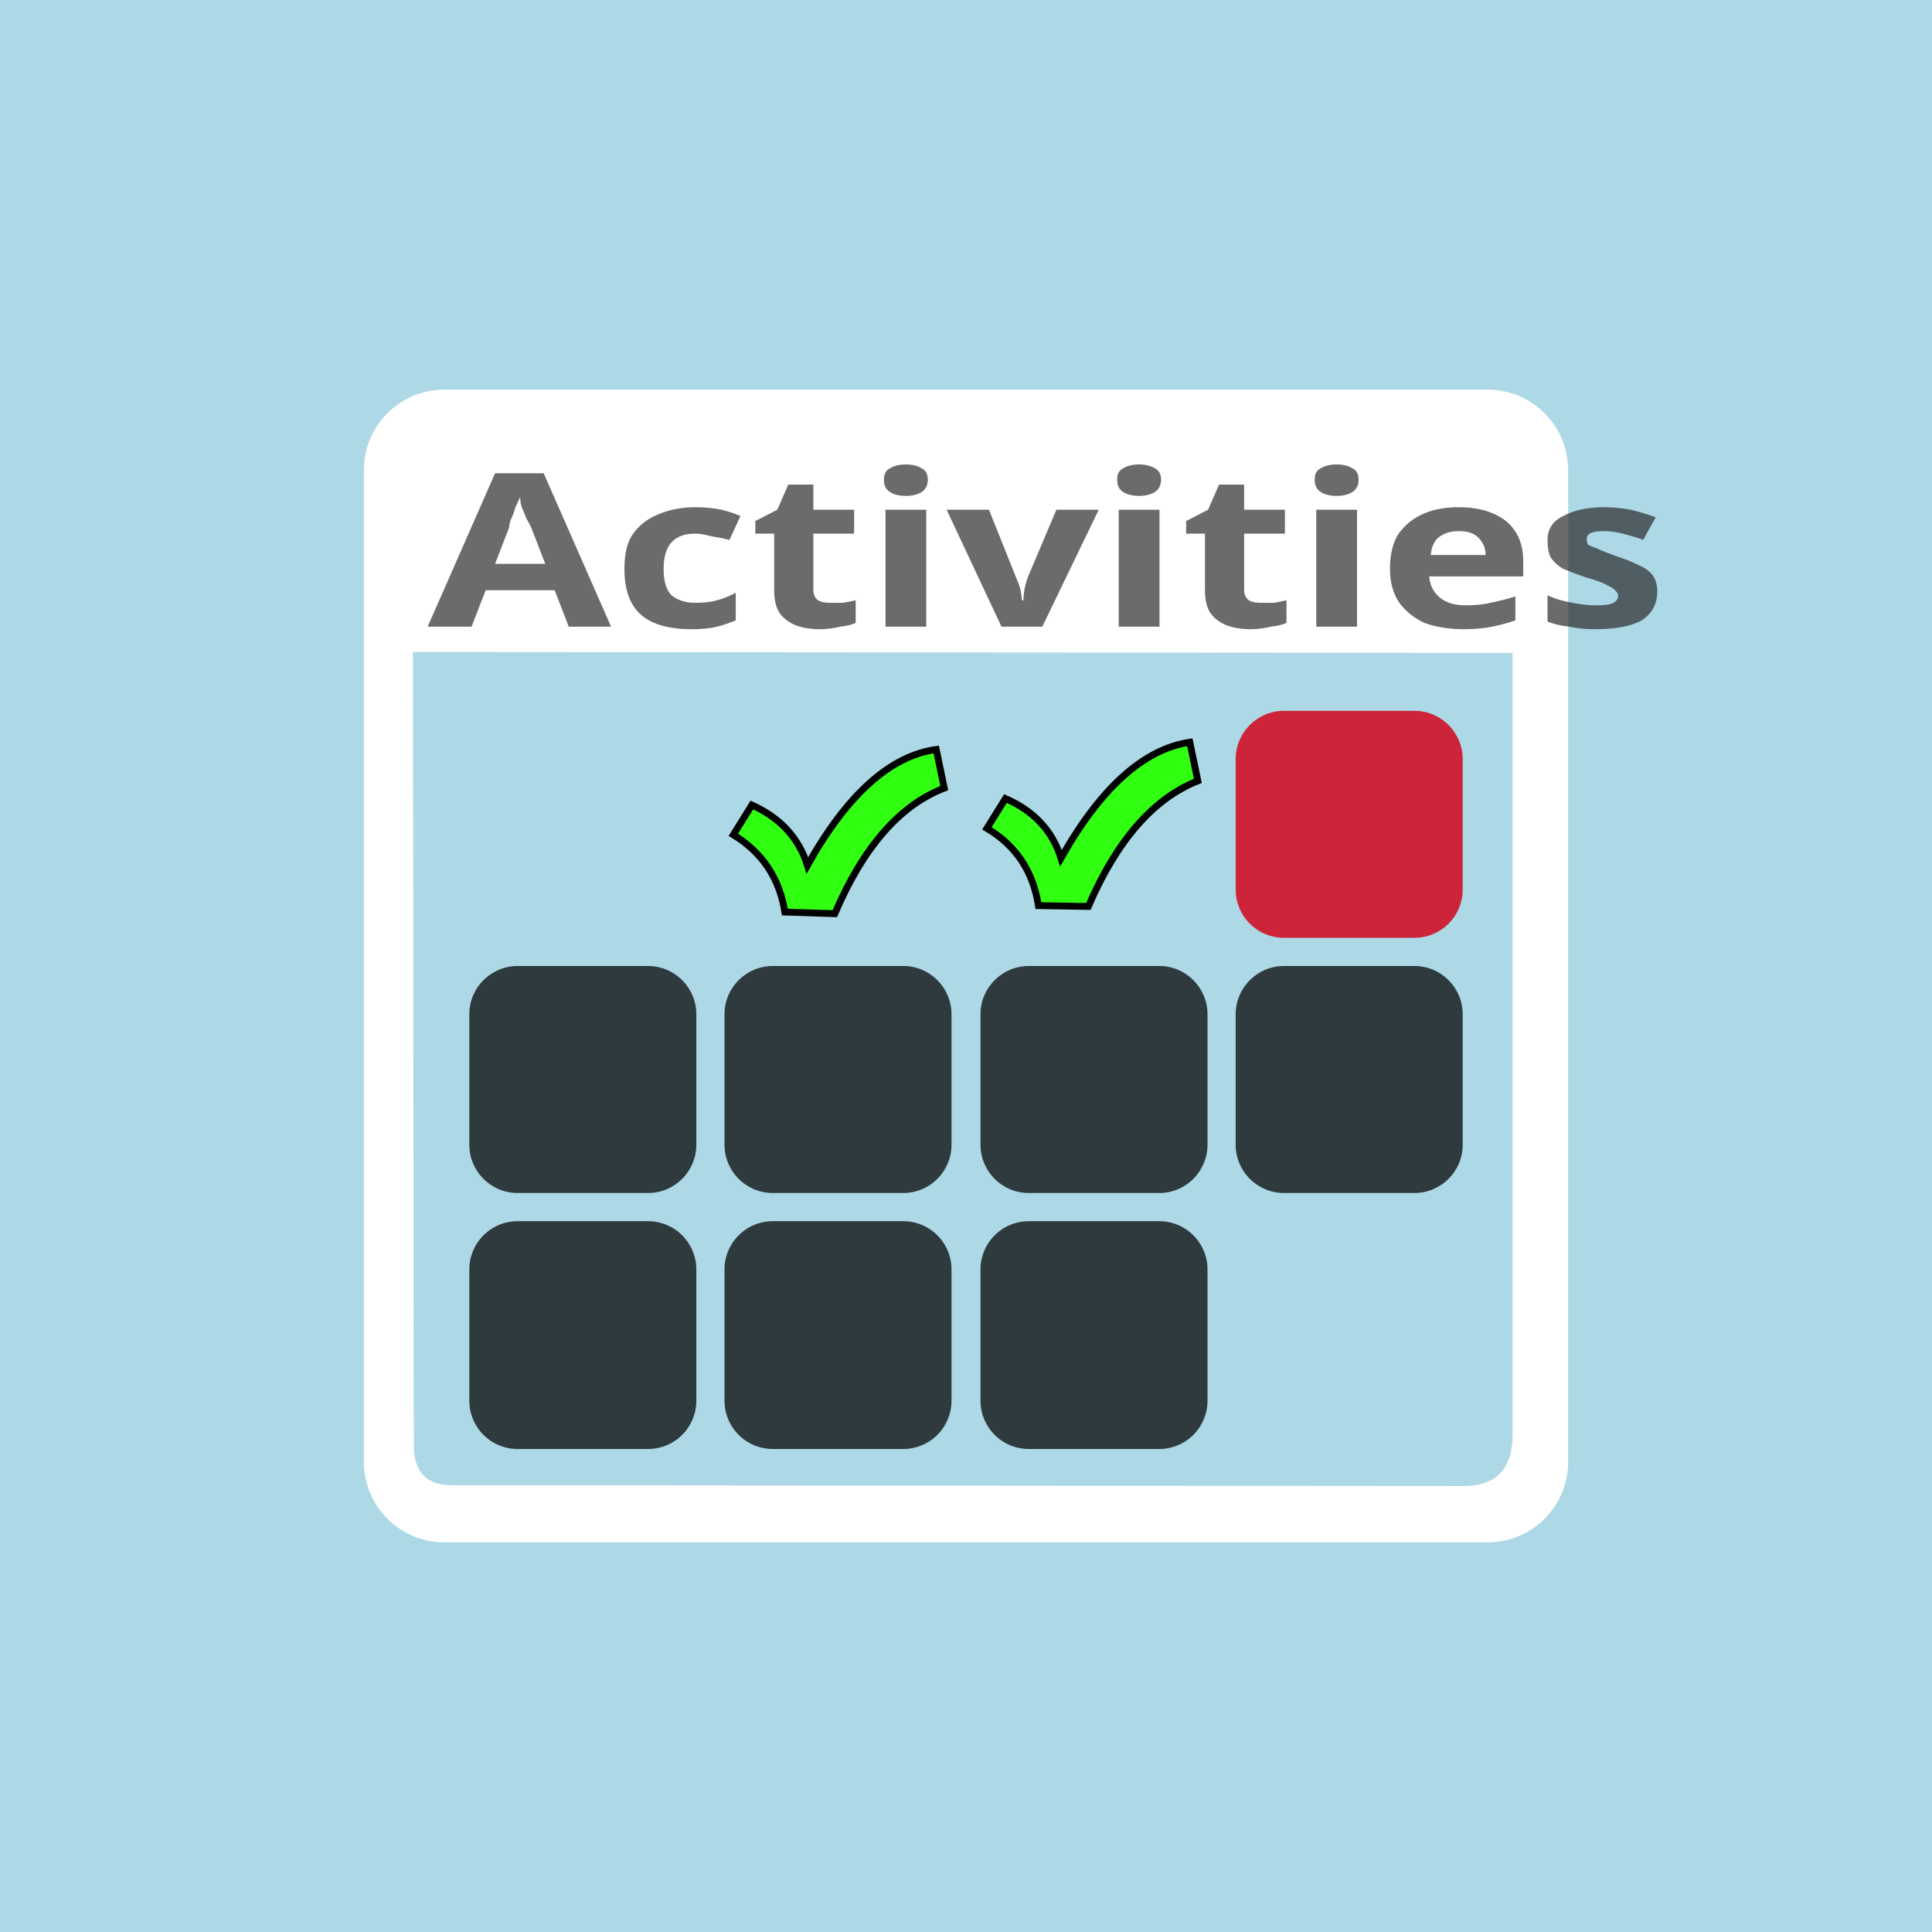
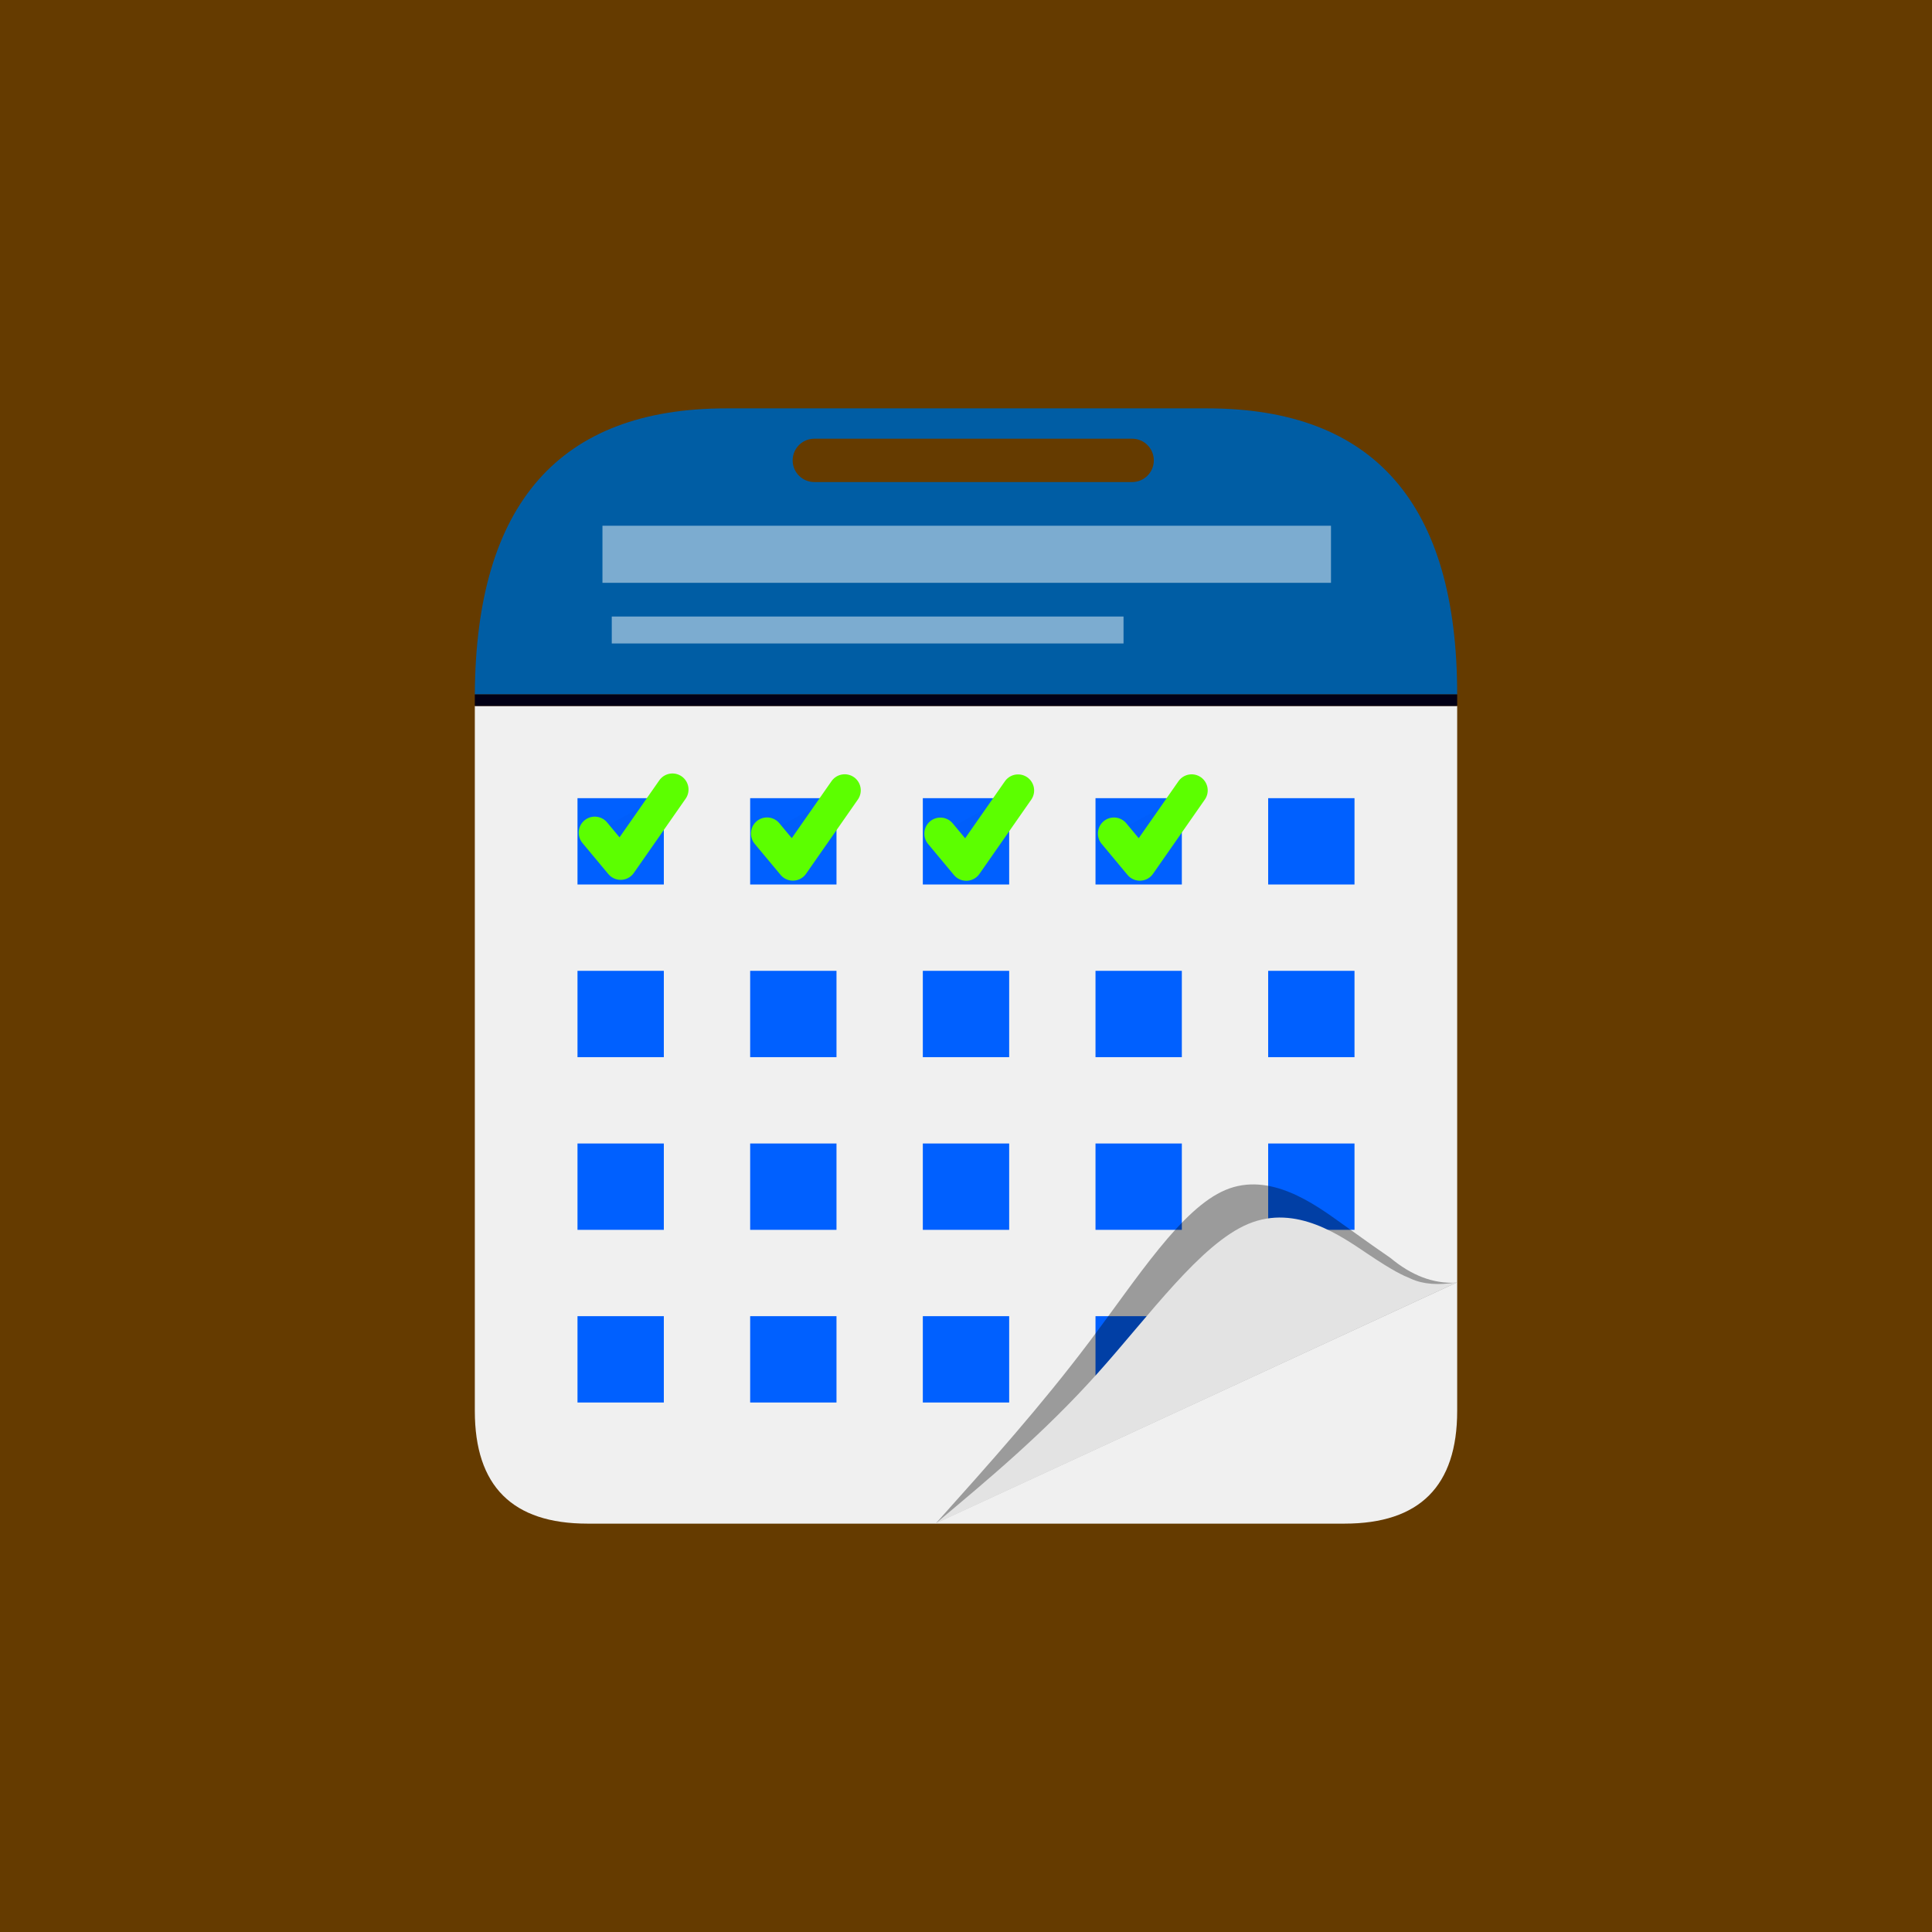
- <svg xmlns="http://www.w3.org/2000/svg" enable-background="new 0 0 24.0 24.0" stroke-linecap="round" stroke-opacity="0" stroke-width="0" version="1.1" viewBox="0 0 24 24">
-   <rect width="100%" height="100%" fill="#add8e6" />
-   <path d="m5.53 4.84h12.94a1 1 0 0 1 1.01 1v12.32a1 1 0 0 1-1.01 1h-12.94a1 1 0 0 1-1.01-1v-12.32a1 1 0 0 1 1.01-1z m-0.4 3.26 0.01 9.85q0 0.5 0.47 0.5l12.57 0.01q0.61 0 0.61-0.64v-9.71l-13.66-0.01z" fill="#fff" />
-   <defs>
-     <style type="text/css">
- 		@font-face {
- 			font-family: 'comicNeueSans'; 
- 			src: url('./comicNeueSans.ttf');
- 		}
- 	</style>
-   </defs>
-   <text font-size="2.661" font-family="comicNeueSans" fill="#222" stroke-width="0" fill-opacity="0.667" text-anchor="start" font-weight="bold" transform="rotate(-0.0 12.0 6.581813) scale(1.246548 1.0)">
-     <tspan x="4.261" y="7.787">Activities</tspan>
-   </text>
-   <path d="m15.95 8.83h1.62a0.6 0.6 0 0 1 0.6 0.6v1.61a0.6 0.6 0 0 1-0.6 0.61h-1.62a0.6 0.6 0 0 1-0.6-0.61v-1.61a0.6 0.6 0 0 1 0.6-0.6z" fill="#D40016" fill-opacity=".831" stroke="#000" />
-   <path d="m9.6 12h1.62a0.6 0.6 0 0 1 0.6 0.6v1.62a0.6 0.6 0 0 1-0.6 0.6h-1.62a0.6 0.6 0 0 1-0.6-0.6v-1.62a0.6 0.6 0 0 1 0.6-0.6z m3.18 0h1.62a0.6 0.6 0 0 1 0.6 0.6v1.62a0.6 0.6 0 0 1-0.6 0.6h-1.62a0.6 0.6 0 0 1-0.6-0.6v-1.62a0.6 0.6 0 0 1 0.6-0.6z m3.17 0h1.62a0.6 0.6 0 0 1 0.6 0.6v1.62a0.6 0.6 0 0 1-0.6 0.6h-1.62a0.6 0.6 0 0 1-0.6-0.6v-1.62a0.6 0.6 0 0 1 0.6-0.6z m-9.52 0h1.62a0.6 0.6 0 0 1 0.6 0.6v1.62a0.6 0.6 0 0 1-0.6 0.6h-1.62a0.6 0.6 0 0 1-0.6-0.6v-1.62a0.6 0.6 0 0 1 0.6-0.6z m3.17 3.17h1.62a0.6 0.6 0 0 1 0.6 0.61v1.61a0.6 0.6 0 0 1-0.6 0.61h-1.62a0.6 0.6 0 0 1-0.6-0.61v-1.61a0.6 0.6 0 0 1 0.6-0.61z m3.18 0h1.62a0.6 0.6 0 0 1 0.6 0.61v1.61a0.6 0.6 0 0 1-0.6 0.61h-1.62a0.6 0.6 0 0 1-0.6-0.61v-1.61a0.6 0.6 0 0 1 0.6-0.61z m-6.35 0h1.62a0.6 0.6 0 0 1 0.6 0.61v1.61a0.6 0.6 0 0 1-0.6 0.61h-1.62a0.6 0.6 0 0 1-0.6-0.61v-1.61a0.6 0.6 0 0 1 0.6-0.61z" fill-opacity=".733" />
-   <path d="m10.03 10.75q0.74-1.32 1.6-1.44l0.1 0.48q-0.83 0.32-1.36 1.56l-0.62-0.02q-0.1-0.63-0.64-0.96l0.23-0.37q0.53 0.24 0.69 0.75z m3.15-0.09q0.74-1.31 1.6-1.44l0.1 0.48q-0.83 0.33-1.36 1.56l-0.62-0.01q-0.1-0.64-0.64-0.96l0.23-0.37q0.53 0.23 0.69 0.74z" fill="#31FF11" stroke="#000" stroke-opacity="1" stroke-width=".085" />
+ <svg xmlns="http://www.w3.org/2000/svg" version="1.1" x="0%" y="0%" width="100%" height="100%" viewBox="0 0 1240.0 1240.0" enable-background="new 0 0 1240.0 1240.0" xml:space="preserve">
+   <path fill="#653B00" stroke="#000000" fill-opacity="1.000" stroke-opacity="1.000" fill-rule="nonzero" stroke-width="0.0" stroke-linejoin="miter" stroke-linecap="square" d="M0.00,0.00L1240.00,0.00L1240.00,1240.00L0.00,1240.00z" />
+   <path fill="#F0F0F0" stroke="#000000" fill-opacity="1.000" stroke-opacity="0.000" fill-rule="nonzero" stroke-width="0.0" stroke-linejoin="miter" stroke-linecap="square" d="M935.25,453.10L935.25,905.58Q935.25,977.90,862.93,977.90L377.07,977.90Q304.75,977.90,304.75,905.58L304.75,453.10L935.25,453.10z" />
+   <path fill="#005DA4" stroke="#000000" fill-opacity="1.000" stroke-opacity="0.000" fill-rule="nonzero" stroke-width="0.0" stroke-linejoin="miter" stroke-linecap="square" d="M935.25,445.69Q935.25,262.10,774.84,262.10L466.09,262.10Q305.68,262.10,304.75,445.69L935.25,445.69zM522.64,281.57L726.63,281.57A13.91 13.91 0 0 1 740.54,295.48L740.54,295.48A13.91 13.91 0 0 1 726.63,309.39L522.64,309.39A13.91 13.91 0 0 1 508.74,295.48L508.74,295.48A13.91 13.91 0 0 1 522.64,281.57z" />
+   <path fill="#FFFFFF" stroke="#000000" fill-opacity="0.486" stroke-opacity="0.000" fill-rule="nonzero" stroke-width="11.497" stroke-linejoin="miter" stroke-linecap="square" d="M386.67,337.43L854.26,337.43L854.26,374.07L386.67,374.07z" />
+   <path fill="#FFFFFF" stroke="#000000" fill-opacity="0.486" stroke-opacity="0.000" fill-rule="nonzero" stroke-width="11.497" stroke-linejoin="miter" stroke-linecap="square" d="M392.64,395.70L721.10,395.70L721.10,412.99L392.64,412.99z" />
+   <path fill="#0060FF" stroke="#000000" fill-opacity="1.000" stroke-opacity="0.000" fill-rule="nonzero" stroke-width="13.742" stroke-linejoin="miter" stroke-linecap="square" d="M592.29,512.28L647.71,512.28L647.71,567.69L592.29,567.69z" />
+   <path fill="#0060FF" stroke="#000000" fill-opacity="1.000" stroke-opacity="0.000" fill-rule="nonzero" stroke-width="13.742" stroke-linejoin="miter" stroke-linecap="square" d="M481.47,512.28L536.88,512.28L536.88,567.69L481.47,567.69z" />
+   <path fill="#0060FF" stroke="#000000" fill-opacity="1.000" stroke-opacity="0.000" fill-rule="nonzero" stroke-width="13.742" stroke-linejoin="miter" stroke-linecap="square" d="M370.65,512.28L426.06,512.28L426.06,567.69L370.65,567.69z" />
+   <path fill="#0060FF" stroke="#000000" fill-opacity="1.000" stroke-opacity="0.000" fill-rule="nonzero" stroke-width="13.742" stroke-linejoin="miter" stroke-linecap="square" d="M592.29,623.10L647.71,623.10L647.71,678.51L592.29,678.51z" />
+   <path fill="#0060FF" stroke="#000000" fill-opacity="1.000" stroke-opacity="0.000" fill-rule="nonzero" stroke-width="13.742" stroke-linejoin="miter" stroke-linecap="square" d="M481.47,623.10L536.88,623.10L536.88,678.51L481.47,678.51z" />
+   <path fill="#0060FF" stroke="#000000" fill-opacity="1.000" stroke-opacity="0.000" fill-rule="nonzero" stroke-width="13.742" stroke-linejoin="miter" stroke-linecap="square" d="M370.65,623.10L426.06,623.10L426.06,678.51L370.65,678.51z" />
+   <path fill="#0060FF" stroke="#000000" fill-opacity="1.000" stroke-opacity="0.000" fill-rule="nonzero" stroke-width="13.742" stroke-linejoin="miter" stroke-linecap="square" d="M813.94,512.28L869.35,512.28L869.35,567.69L813.94,567.69z" />
+   <path fill="#0060FF" stroke="#000000" fill-opacity="1.000" stroke-opacity="0.000" fill-rule="nonzero" stroke-width="13.742" stroke-linejoin="miter" stroke-linecap="square" d="M703.12,512.28L758.53,512.28L758.53,567.69L703.12,567.69z" />
+   <path fill="#0060FF" stroke="#000000" fill-opacity="1.000" stroke-opacity="0.000" fill-rule="nonzero" stroke-width="13.742" stroke-linejoin="miter" stroke-linecap="square" d="M813.94,623.10L869.35,623.10L869.35,678.51L813.94,678.51z" />
+   <path fill="#0060FF" stroke="#000000" fill-opacity="1.000" stroke-opacity="0.000" fill-rule="nonzero" stroke-width="13.742" stroke-linejoin="miter" stroke-linecap="square" d="M703.12,623.10L758.53,623.10L758.53,678.51L703.12,678.51z" />
+   <path fill="#0060FF" stroke="#000000" fill-opacity="1.000" stroke-opacity="0.000" fill-rule="nonzero" stroke-width="13.742" stroke-linejoin="miter" stroke-linecap="square" d="M592.29,733.92L647.71,733.92L647.71,789.34L592.29,789.34z" />
+   <path fill="#0060FF" stroke="#000000" fill-opacity="1.000" stroke-opacity="0.000" fill-rule="nonzero" stroke-width="13.742" stroke-linejoin="miter" stroke-linecap="square" d="M481.47,733.92L536.88,733.92L536.88,789.34L481.47,789.34z" />
+   <path fill="#0060FF" stroke="#000000" fill-opacity="1.000" stroke-opacity="0.000" fill-rule="nonzero" stroke-width="13.742" stroke-linejoin="miter" stroke-linecap="square" d="M370.65,733.92L426.06,733.92L426.06,789.34L370.65,789.34z" />
+   <path fill="#0060FF" stroke="#000000" fill-opacity="1.000" stroke-opacity="0.000" fill-rule="nonzero" stroke-width="13.742" stroke-linejoin="miter" stroke-linecap="square" d="M592.29,844.75L647.71,844.75L647.71,900.16L592.29,900.16z" />
+   <path fill="#0060FF" stroke="#000000" fill-opacity="1.000" stroke-opacity="0.000" fill-rule="nonzero" stroke-width="13.742" stroke-linejoin="miter" stroke-linecap="square" d="M481.47,844.75L536.88,844.75L536.88,900.16L481.47,900.16z" />
+   <path fill="#0060FF" stroke="#000000" fill-opacity="1.000" stroke-opacity="0.000" fill-rule="nonzero" stroke-width="13.742" stroke-linejoin="miter" stroke-linecap="square" d="M370.65,844.75L426.06,844.75L426.06,900.16L370.65,900.16z" />
+   <path fill="#0060FF" stroke="#000000" fill-opacity="1.000" stroke-opacity="0.000" fill-rule="nonzero" stroke-width="13.742" stroke-linejoin="miter" stroke-linecap="square" d="M813.94,733.92L869.35,733.92L869.35,789.34L813.94,789.34z" />
+   <path fill="#0060FF" stroke="#000000" fill-opacity="1.000" stroke-opacity="0.000" fill-rule="nonzero" stroke-width="13.742" stroke-linejoin="miter" stroke-linecap="square" d="M703.12,733.92L758.53,733.92L758.53,789.34L703.12,789.34z" />
+   <path fill="#0060FF" stroke="#000000" fill-opacity="1.000" stroke-opacity="0.000" fill-rule="nonzero" stroke-width="13.742" stroke-linejoin="miter" stroke-linecap="square" d="M703.12,844.75L758.53,844.75L758.53,900.16L703.12,900.16z" />
+   <path fill="#040404" stroke="#000000" fill-opacity="0.357" stroke-opacity="0.000" fill-rule="nonzero" stroke-width="11.497" stroke-linejoin="miter" stroke-linecap="square" d="M600.88,977.46C634.58,939.83,668.28,902.19,699.20,861.13C730.12,820.07,758.25,775.58,786.60,763.72C814.95,751.85,843.53,772.60,861.21,785.32C878.89,798.03,885.67,802.72,892.45,807.40Q912.73,824.28,934.18,823.25L935.24,823.02z" />
+   <path fill="#E3E3E3" stroke="#000000" fill-opacity="1.000" stroke-opacity="0.000" fill-rule="nonzero" stroke-width="11.497" stroke-linejoin="miter" stroke-linecap="square" d="M600.38,977.90C635.22,948.77,670.06,919.64,703.89,882.01C737.71,844.38,770.54,798.25,801.29,785.48C832.04,772.71,860.71,793.31,877.76,804.74C894.80,816.18,900.20,818.45,905.61,820.73Q917.09,826.03,935.24,823.02L935.24,823.02" />
+   <path fill="#020016" stroke="#000000" fill-opacity="1.000" stroke-opacity="0.000" fill-rule="nonzero" stroke-width="11.497" stroke-linejoin="miter" stroke-linecap="square" d="M304.75,445.69L935.25,445.69L935.25,453.10L304.75,453.10z" />
+   <path fill="#000000" stroke="#5CFF00" fill-opacity="0.016" stroke-opacity="1.000" fill-rule="nonzero" stroke-width="20.613" stroke-linejoin="round" stroke-linecap="round" d="M381.73,534.44L398.35,554.39L431.60,506.74" />
+   <path fill="#000000" stroke="#5CFF00" fill-opacity="0.016" stroke-opacity="1.000" fill-rule="nonzero" stroke-width="20.613" stroke-linejoin="round" stroke-linecap="round" d="M492.28,534.96L508.90,554.91L542.15,507.25" />
+   <path fill="#000000" stroke="#5CFF00" fill-opacity="0.016" stroke-opacity="1.000" fill-rule="nonzero" stroke-width="20.613" stroke-linejoin="round" stroke-linecap="round" d="M603.55,535.05L620.17,555.00L653.42,507.34" />
+   <path fill="#000000" stroke="#5CFF00" fill-opacity="0.016" stroke-opacity="1.000" fill-rule="nonzero" stroke-width="20.613" stroke-linejoin="round" stroke-linecap="round" d="M714.96,534.99L731.58,554.94L764.83,507.29" />
</svg>
